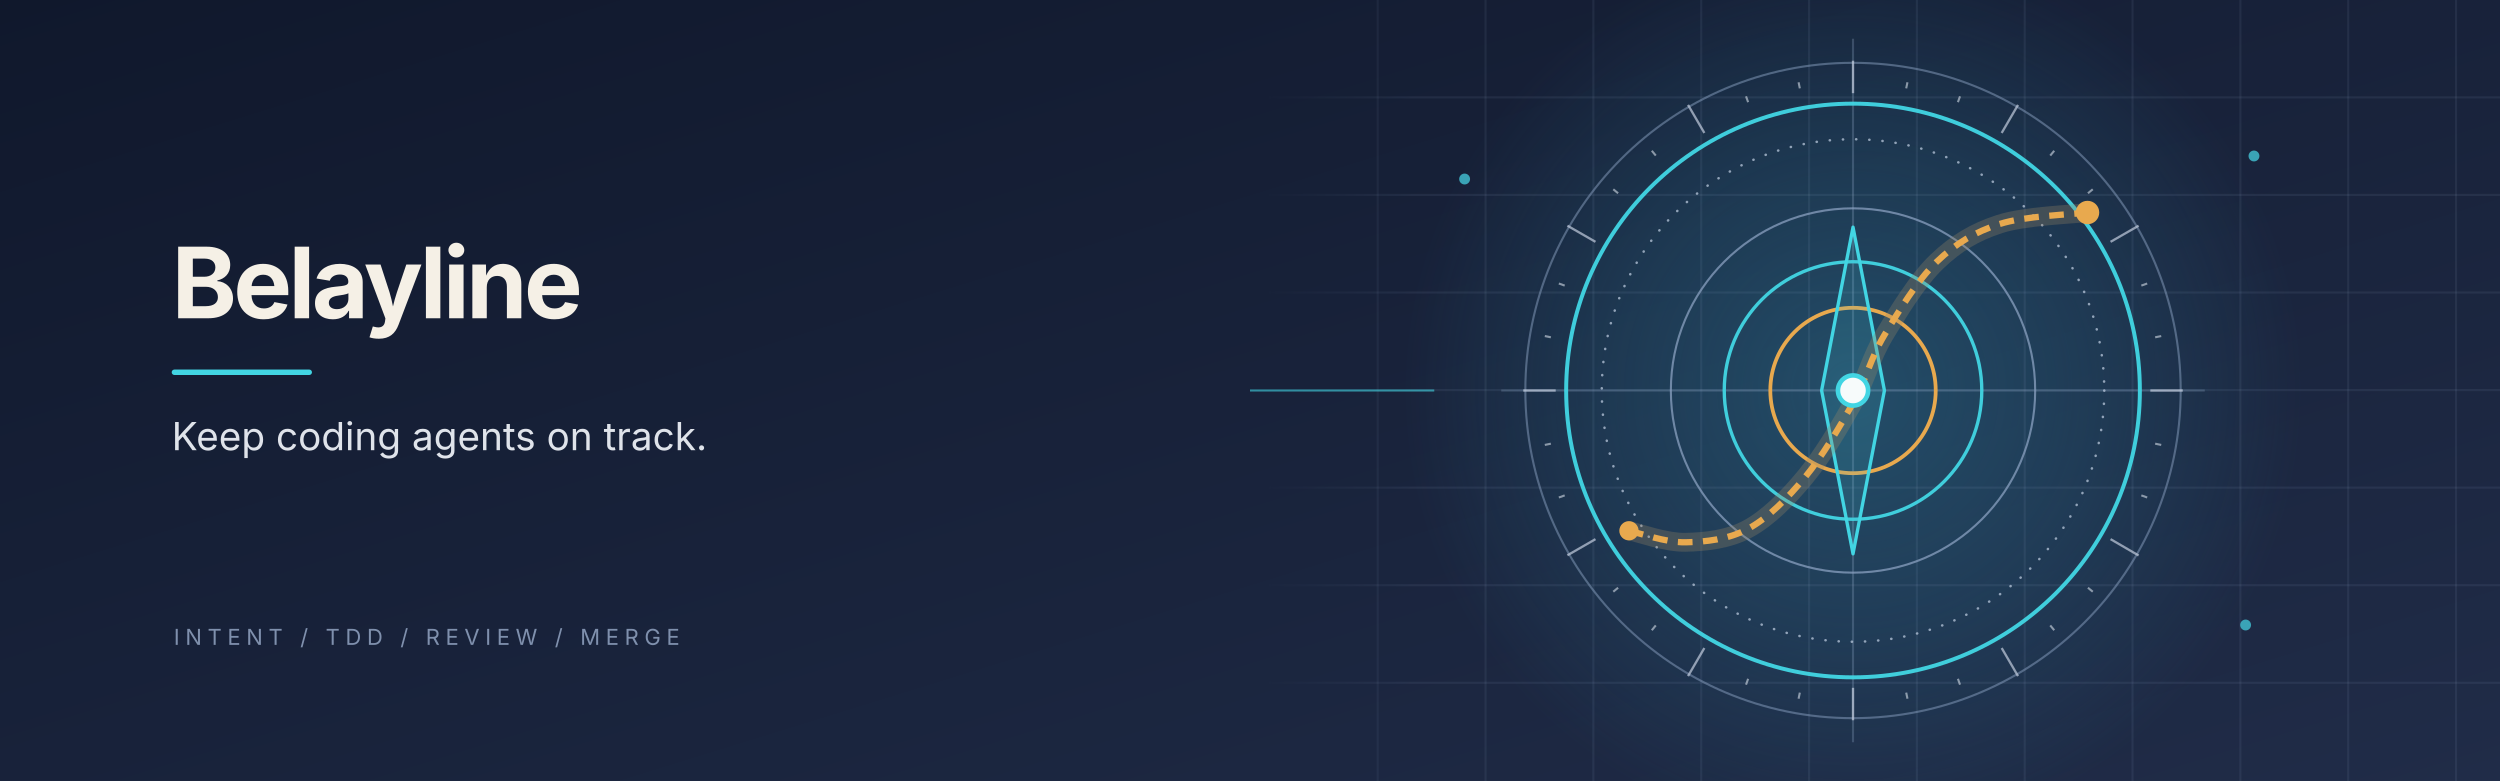
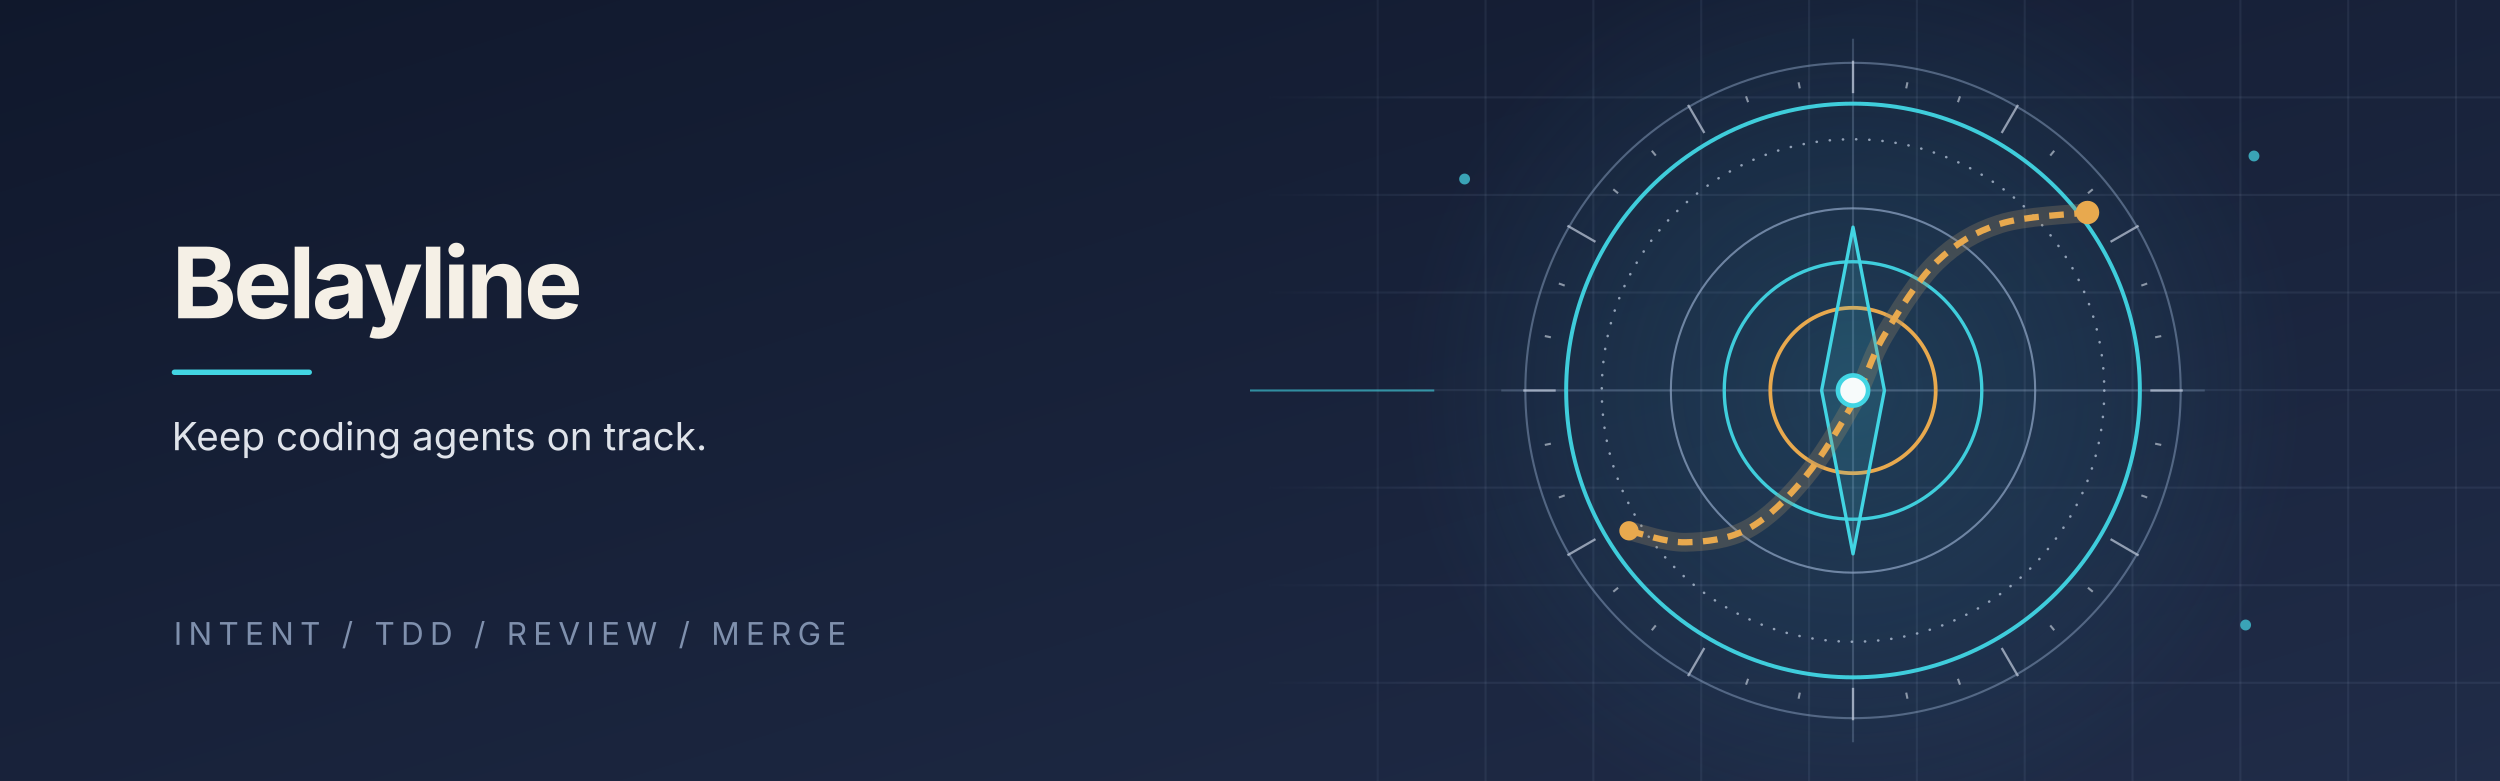
<svg xmlns="http://www.w3.org/2000/svg" viewBox="0 0 1194 373" role="img" aria-labelledby="t d">
  <defs>
    <linearGradient id="bg" x1="0" y1="0" x2="1" y2="1">
      <stop offset="0" stop-color="#10182c" />
      <stop offset="1" stop-color="#202c48" />
    </linearGradient>
    <radialGradient id="halo" gradientUnits="userSpaceOnUse" cx="885" cy="186.5" r="215">
-       <stop offset="0" stop-color="#2b6f8c" stop-opacity=".55" />
-       <stop offset=".55" stop-color="#2b6f8c" stop-opacity=".28" />
+       <stop offset="0" stop-color="#2b6f8c" stop-opacity=".32" />
+       <stop offset=".55" stop-color="#2b6f8c" stop-opacity=".16" />
      <stop offset="1" stop-color="#2b6f8c" stop-opacity="0" />
    </radialGradient>
    <linearGradient id="fade" x1="0" y1="0" x2="1" y2="0">
      <stop offset="0" stop-color="#fff" stop-opacity=".0" />
      <stop offset=".12" stop-color="#fff" />
    </linearGradient>
  </defs>
  <rect width="1194" height="373" fill="url(#bg)" />
  <rect width="1194" height="373" fill="url(#halo)" />
  <mask id="m">
    <rect x="606" y="0" width="588" height="373" fill="url(#fade)" />
  </mask>
  <g mask="url(#m)">
    <line x1="606.5" y1="0.0" x2="606.5" y2="373.0" stroke="#9db4d8" stroke-opacity="0.09" stroke-width="1" />
    <line x1="658.0" y1="0.0" x2="658.0" y2="373.0" stroke="#9db4d8" stroke-opacity="0.09" stroke-width="1" />
    <line x1="709.5" y1="0.0" x2="709.5" y2="373.0" stroke="#9db4d8" stroke-opacity="0.09" stroke-width="1" />
    <line x1="761.0" y1="0.0" x2="761.0" y2="373.0" stroke="#9db4d8" stroke-opacity="0.09" stroke-width="1" />
    <line x1="812.5" y1="0.0" x2="812.5" y2="373.0" stroke="#9db4d8" stroke-opacity="0.09" stroke-width="1" />
    <line x1="864.0" y1="0.0" x2="864.0" y2="373.0" stroke="#9db4d8" stroke-opacity="0.09" stroke-width="1" />
    <line x1="915.5" y1="0.0" x2="915.5" y2="373.0" stroke="#9db4d8" stroke-opacity="0.09" stroke-width="1" />
    <line x1="967.0" y1="0.0" x2="967.0" y2="373.0" stroke="#9db4d8" stroke-opacity="0.09" stroke-width="1" />
    <line x1="1018.5" y1="0.0" x2="1018.5" y2="373.0" stroke="#9db4d8" stroke-opacity="0.09" stroke-width="1" />
    <line x1="1070.0" y1="0.0" x2="1070.0" y2="373.0" stroke="#9db4d8" stroke-opacity="0.09" stroke-width="1" />
    <line x1="1121.5" y1="0.0" x2="1121.5" y2="373.0" stroke="#9db4d8" stroke-opacity="0.09" stroke-width="1" />
    <line x1="1173.0" y1="0.0" x2="1173.0" y2="373.0" stroke="#9db4d8" stroke-opacity="0.09" stroke-width="1" />
    <line x1="606.0" y1="46.5" x2="1194.0" y2="46.5" stroke="#9db4d8" stroke-opacity="0.09" stroke-width="1" />
    <line x1="606.0" y1="93.1" x2="1194.0" y2="93.1" stroke="#9db4d8" stroke-opacity="0.09" stroke-width="1" />
    <line x1="606.0" y1="139.7" x2="1194.0" y2="139.7" stroke="#9db4d8" stroke-opacity="0.09" stroke-width="1" />
    <line x1="606.0" y1="186.3" x2="1194.0" y2="186.3" stroke="#9db4d8" stroke-opacity="0.09" stroke-width="1" />
    <line x1="606.0" y1="232.9" x2="1194.0" y2="232.9" stroke="#9db4d8" stroke-opacity="0.09" stroke-width="1" />
    <line x1="606.0" y1="279.5" x2="1194.0" y2="279.5" stroke="#9db4d8" stroke-opacity="0.09" stroke-width="1" />
    <line x1="606.0" y1="326.1" x2="1194.0" y2="326.1" stroke="#9db4d8" stroke-opacity="0.09" stroke-width="1" />
  </g>
  <line x1="597.0" y1="186.5" x2="685.0" y2="186.5" stroke="#42d5e3" stroke-opacity="0.6" stroke-width="1" />
  <line x1="717.0" y1="186.5" x2="1053.0" y2="186.5" stroke="#8aa0c0" stroke-opacity="0.3" stroke-width="1" />
  <line x1="885.0" y1="18.5" x2="885.0" y2="354.5" stroke="#8aa0c0" stroke-opacity="0.3" stroke-width="1" />
  <circle cx="699.5" cy="85.5" r="2.6" fill="#3aa3b6" />
  <circle cx="1076.5" cy="74.5" r="2.6" fill="#3aa3b6" />
  <circle cx="1072.5" cy="298.5" r="2.6" fill="#3aa3b6" />
  <circle cx="885" cy="186.5" r="156.5" fill="none" stroke="#8aa0c0" stroke-width="1" stroke-opacity="0.5" />
  <line x1="1027.0" y1="186.5" x2="1042.5" y2="186.5" stroke="#c3cede" stroke-opacity="0.7" stroke-width="1.1" />
  <line x1="1029.3" y1="161.1" x2="1032.2" y2="160.5" stroke="#d5dde8" stroke-opacity="0.6" stroke-width="1" />
  <line x1="1022.7" y1="136.4" x2="1025.5" y2="135.4" stroke="#d5dde8" stroke-opacity="0.6" stroke-width="1" />
  <line x1="1008.0" y1="115.5" x2="1021.4" y2="107.8" stroke="#c3cede" stroke-opacity="0.7" stroke-width="1.1" />
  <line x1="997.2" y1="92.3" x2="999.5" y2="90.4" stroke="#d5dde8" stroke-opacity="0.6" stroke-width="1" />
  <line x1="979.2" y1="74.3" x2="981.1" y2="72.0" stroke="#d5dde8" stroke-opacity="0.6" stroke-width="1" />
  <line x1="956.0" y1="63.5" x2="963.8" y2="50.1" stroke="#c3cede" stroke-opacity="0.7" stroke-width="1.1" />
  <line x1="935.1" y1="48.8" x2="936.1" y2="46.0" stroke="#d5dde8" stroke-opacity="0.6" stroke-width="1" />
  <line x1="910.4" y1="42.2" x2="911.0" y2="39.3" stroke="#d5dde8" stroke-opacity="0.6" stroke-width="1" />
  <line x1="885.0" y1="44.5" x2="885.0" y2="29.0" stroke="#c3cede" stroke-opacity="0.7" stroke-width="1.1" />
  <line x1="859.6" y1="42.2" x2="859.0" y2="39.3" stroke="#d5dde8" stroke-opacity="0.6" stroke-width="1" />
  <line x1="834.9" y1="48.8" x2="833.9" y2="46.0" stroke="#d5dde8" stroke-opacity="0.6" stroke-width="1" />
  <line x1="814.0" y1="63.5" x2="806.2" y2="50.1" stroke="#c3cede" stroke-opacity="0.7" stroke-width="1.1" />
  <line x1="790.8" y1="74.3" x2="788.9" y2="72.0" stroke="#d5dde8" stroke-opacity="0.6" stroke-width="1" />
  <line x1="772.8" y1="92.3" x2="770.5" y2="90.4" stroke="#d5dde8" stroke-opacity="0.6" stroke-width="1" />
  <line x1="762.0" y1="115.5" x2="748.6" y2="107.8" stroke="#c3cede" stroke-opacity="0.7" stroke-width="1.1" />
  <line x1="747.3" y1="136.4" x2="744.5" y2="135.4" stroke="#d5dde8" stroke-opacity="0.6" stroke-width="1" />
  <line x1="740.7" y1="161.1" x2="737.8" y2="160.5" stroke="#d5dde8" stroke-opacity="0.6" stroke-width="1" />
  <line x1="743.0" y1="186.5" x2="727.5" y2="186.5" stroke="#c3cede" stroke-opacity="0.7" stroke-width="1.1" />
  <line x1="740.7" y1="211.9" x2="737.8" y2="212.5" stroke="#d5dde8" stroke-opacity="0.6" stroke-width="1" />
  <line x1="747.3" y1="236.6" x2="744.5" y2="237.6" stroke="#d5dde8" stroke-opacity="0.6" stroke-width="1" />
  <line x1="762.0" y1="257.5" x2="748.6" y2="265.2" stroke="#c3cede" stroke-opacity="0.7" stroke-width="1.1" />
  <line x1="772.8" y1="280.7" x2="770.5" y2="282.6" stroke="#d5dde8" stroke-opacity="0.6" stroke-width="1" />
  <line x1="790.8" y1="298.7" x2="788.9" y2="301.0" stroke="#d5dde8" stroke-opacity="0.6" stroke-width="1" />
  <line x1="814.0" y1="309.5" x2="806.2" y2="322.9" stroke="#c3cede" stroke-opacity="0.7" stroke-width="1.1" />
  <line x1="834.9" y1="324.2" x2="833.9" y2="327.0" stroke="#d5dde8" stroke-opacity="0.6" stroke-width="1" />
  <line x1="859.6" y1="330.8" x2="859.0" y2="333.7" stroke="#d5dde8" stroke-opacity="0.6" stroke-width="1" />
  <line x1="885.0" y1="328.5" x2="885.0" y2="344.0" stroke="#c3cede" stroke-opacity="0.7" stroke-width="1.1" />
  <line x1="910.4" y1="330.8" x2="911.0" y2="333.7" stroke="#d5dde8" stroke-opacity="0.6" stroke-width="1" />
  <line x1="935.1" y1="324.2" x2="936.1" y2="327.0" stroke="#d5dde8" stroke-opacity="0.6" stroke-width="1" />
  <line x1="956.0" y1="309.5" x2="963.8" y2="322.9" stroke="#c3cede" stroke-opacity="0.7" stroke-width="1.1" />
  <line x1="979.2" y1="298.7" x2="981.1" y2="301.0" stroke="#d5dde8" stroke-opacity="0.6" stroke-width="1" />
  <line x1="997.2" y1="280.7" x2="999.5" y2="282.6" stroke="#d5dde8" stroke-opacity="0.6" stroke-width="1" />
  <line x1="1008.0" y1="257.5" x2="1021.4" y2="265.3" stroke="#c3cede" stroke-opacity="0.7" stroke-width="1.1" />
  <line x1="1022.7" y1="236.6" x2="1025.5" y2="237.6" stroke="#d5dde8" stroke-opacity="0.6" stroke-width="1" />
  <line x1="1029.3" y1="211.9" x2="1032.2" y2="212.5" stroke="#d5dde8" stroke-opacity="0.6" stroke-width="1" />
  <circle cx="885" cy="186.5" r="137" fill="none" stroke="#42d5e3" stroke-width="1.9" stroke-opacity="0.95" />
  <circle cx="885" cy="186.5" r="120" fill="none" stroke="#b8c6da" stroke-width="1.2" stroke-opacity="0.75" stroke-dasharray=".1 6.2" stroke-linecap="round" />
  <circle cx="885" cy="186.5" r="87" fill="none" stroke="#8aa0c0" stroke-width="1" stroke-opacity="0.75" />
  <circle cx="885" cy="186.5" r="61.5" fill="none" stroke="#42d5e3" stroke-width="1.6" stroke-opacity="0.95" />
  <circle cx="885" cy="186.5" r="39.5" fill="none" stroke="#e8a94e" stroke-width="1.8" stroke-opacity="1" />
  <polygon points="885,108.5 900,186.5 885,264.5 870,186.5" fill="#3fb6c8" fill-opacity=".16" stroke="#42d5e3" stroke-width="1.6" stroke-linejoin="round" />
  <path d="M778.0 253.5 C782.5 254.4 795.5 259.2 805.0 259.0 C814.5 258.8 825.5 257.7 835.0 252.5 C844.5 247.3 853.7 238.0 862.0 228.0 C870.3 218.0 878.7 203.8 885.0 192.5 C891.3 181.2 893.3 171.2 900.0 160.0 C906.7 148.8 915.8 133.8 925.0 125.0 C934.2 116.2 943.0 110.9 955.0 107.0 C967.0 103.1 990.0 102.4 997.0 101.5" fill="none" stroke="#9a8866" stroke-opacity=".3" stroke-width="9" stroke-linecap="round" />
  <path d="M778.0 253.5 C782.5 254.4 795.5 259.2 805.0 259.0 C814.5 258.8 825.5 257.7 835.0 252.5 C844.5 247.3 853.7 238.0 862.0 228.0 C870.3 218.0 878.7 203.8 885.0 192.5 C891.3 181.2 893.3 171.2 900.0 160.0 C906.7 148.8 915.8 133.8 925.0 125.0 C934.2 116.2 943.0 110.9 955.0 107.0 C967.0 103.1 990.0 102.4 997.0 101.5" fill="none" stroke="#e8a94e" stroke-width="3" stroke-dasharray="7 5" />
  <circle cx="778" cy="253.5" r="4.6" fill="#e8a94e" />
  <circle cx="997" cy="101.5" r="5.6" fill="#e8a94e" />
  <circle cx="885" cy="186.5" r="7.2" fill="#f7fbfb" stroke="#42d5e3" stroke-width="2.2" />
  <text x="82" y="152" font-family="Inter, -apple-system, 'Segoe UI', Helvetica, Arial, sans-serif" font-size="47" font-weight="700" letter-spacing="-1.65" fill="#f5f0e6">Belayline</text>
  <rect x="82" y="176.5" width="67" height="2.6" rx="1.3" fill="#42d5e3" />
  <text x="82" y="215" font-family="Inter, -apple-system, 'Segoe UI', Helvetica, Arial, sans-serif" font-size="18.5" fill="#dfe3ea">Keep coding agents on track.</text>
-   <text x="83" y="308" font-family="Inter, -apple-system, 'Segoe UI', Helvetica, Arial, sans-serif" font-size="10.5" letter-spacing="2.7" fill="#7f90ad">INTENT / TDD / REVIEW / MERGE</text>
+   <text x="83" y="308" font-family="Inter, -apple-system, 'Segoe UI', Helvetica, Arial, sans-serif" font-size="15" letter-spacing="3" fill="#7f90ad">INTENT / TDD / REVIEW / MERGE</text>
</svg>
